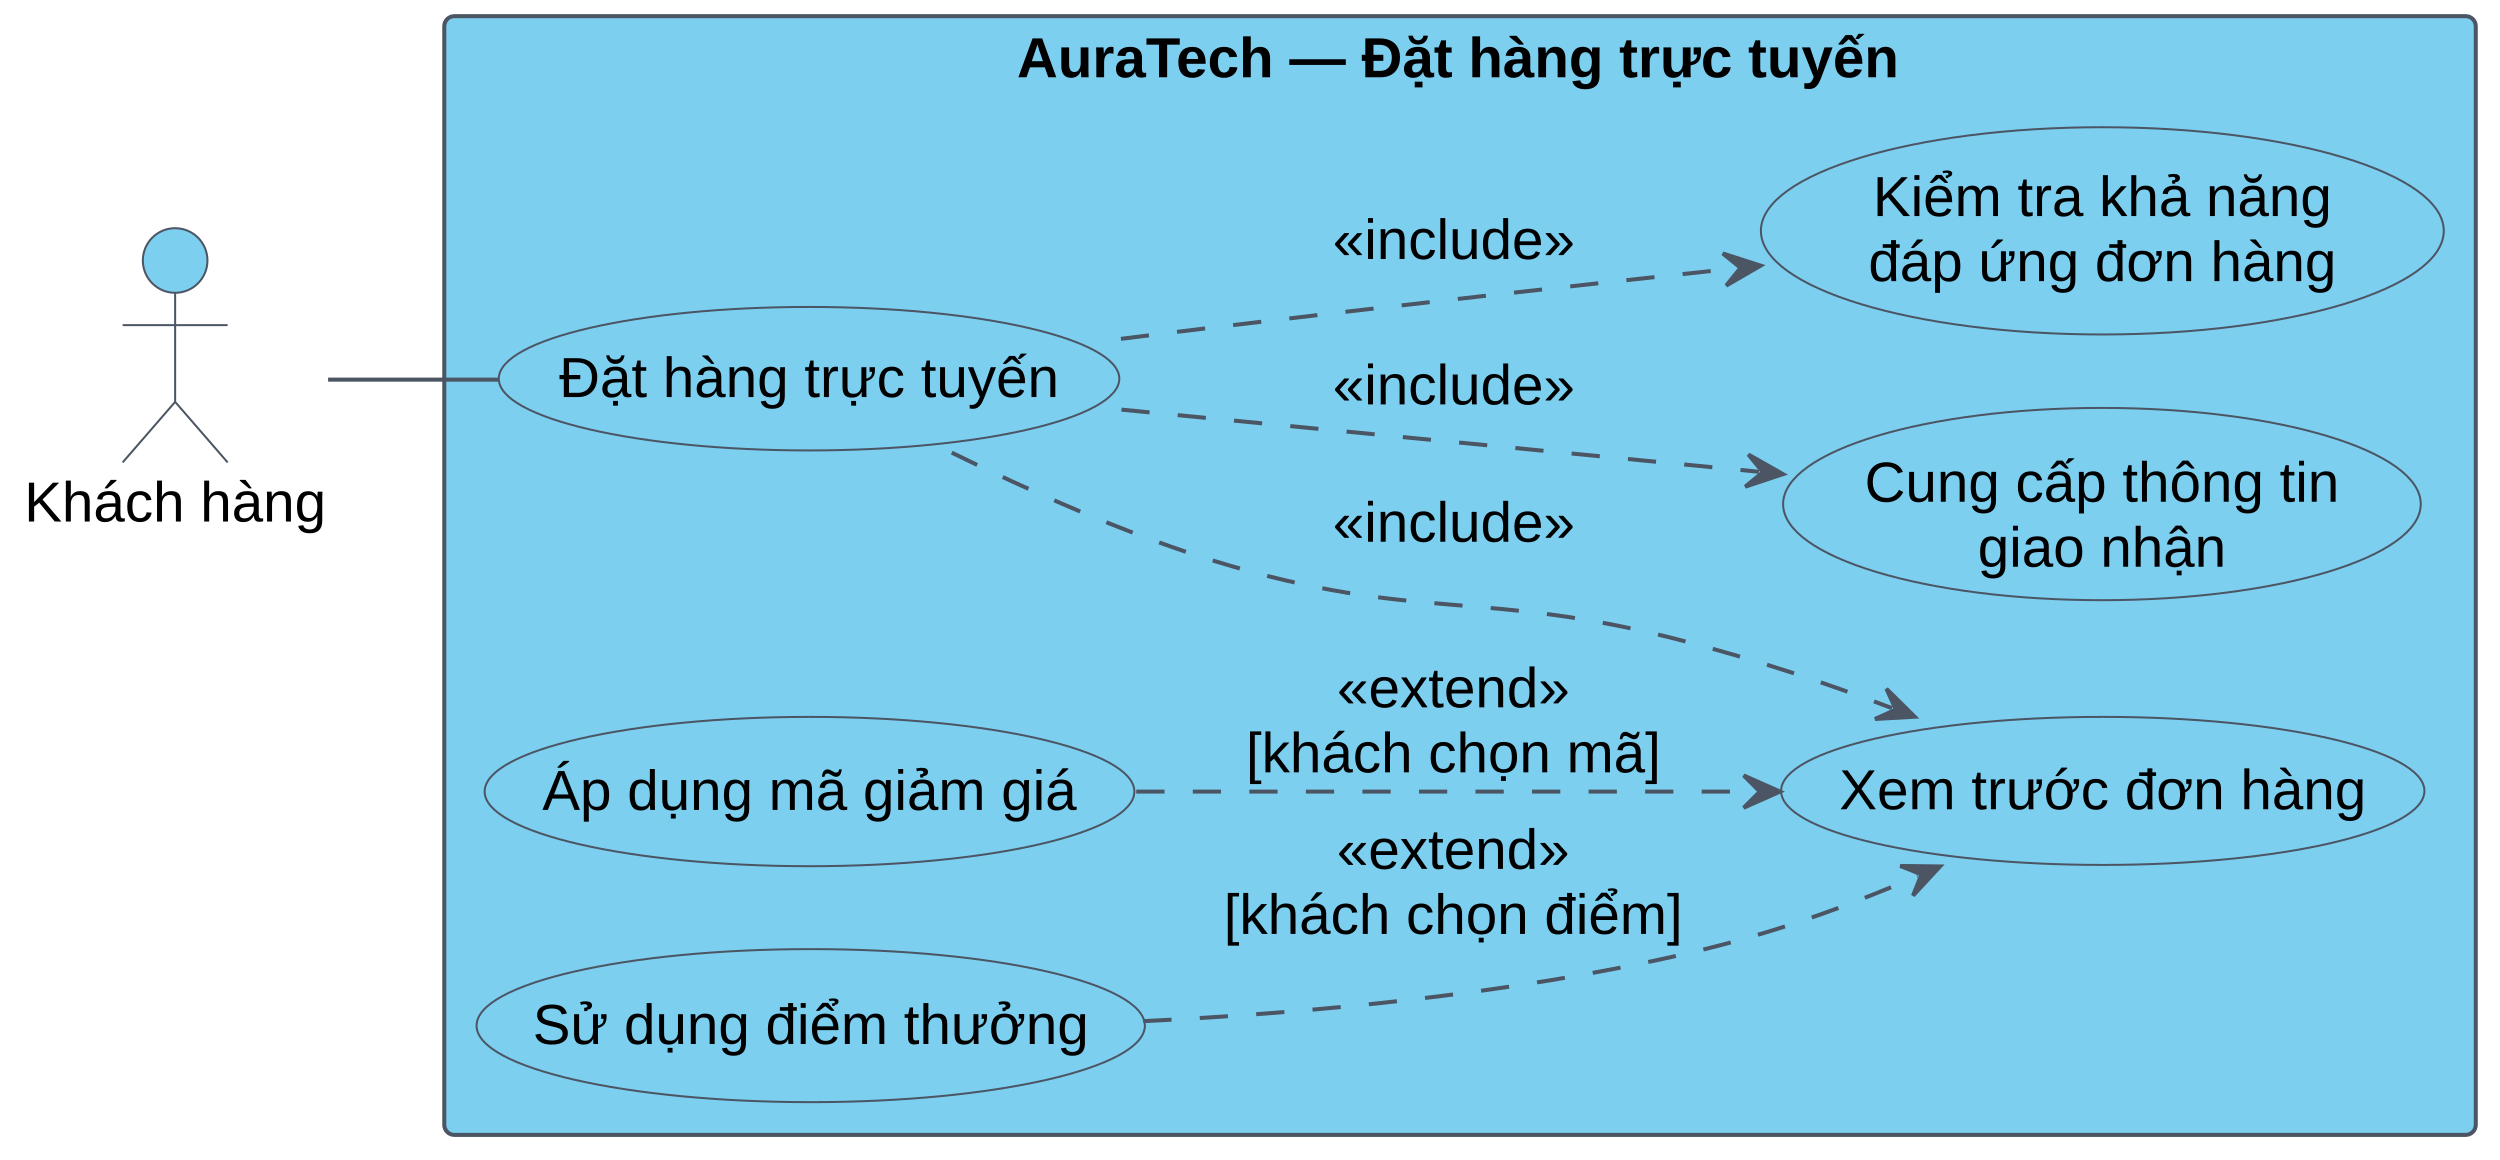
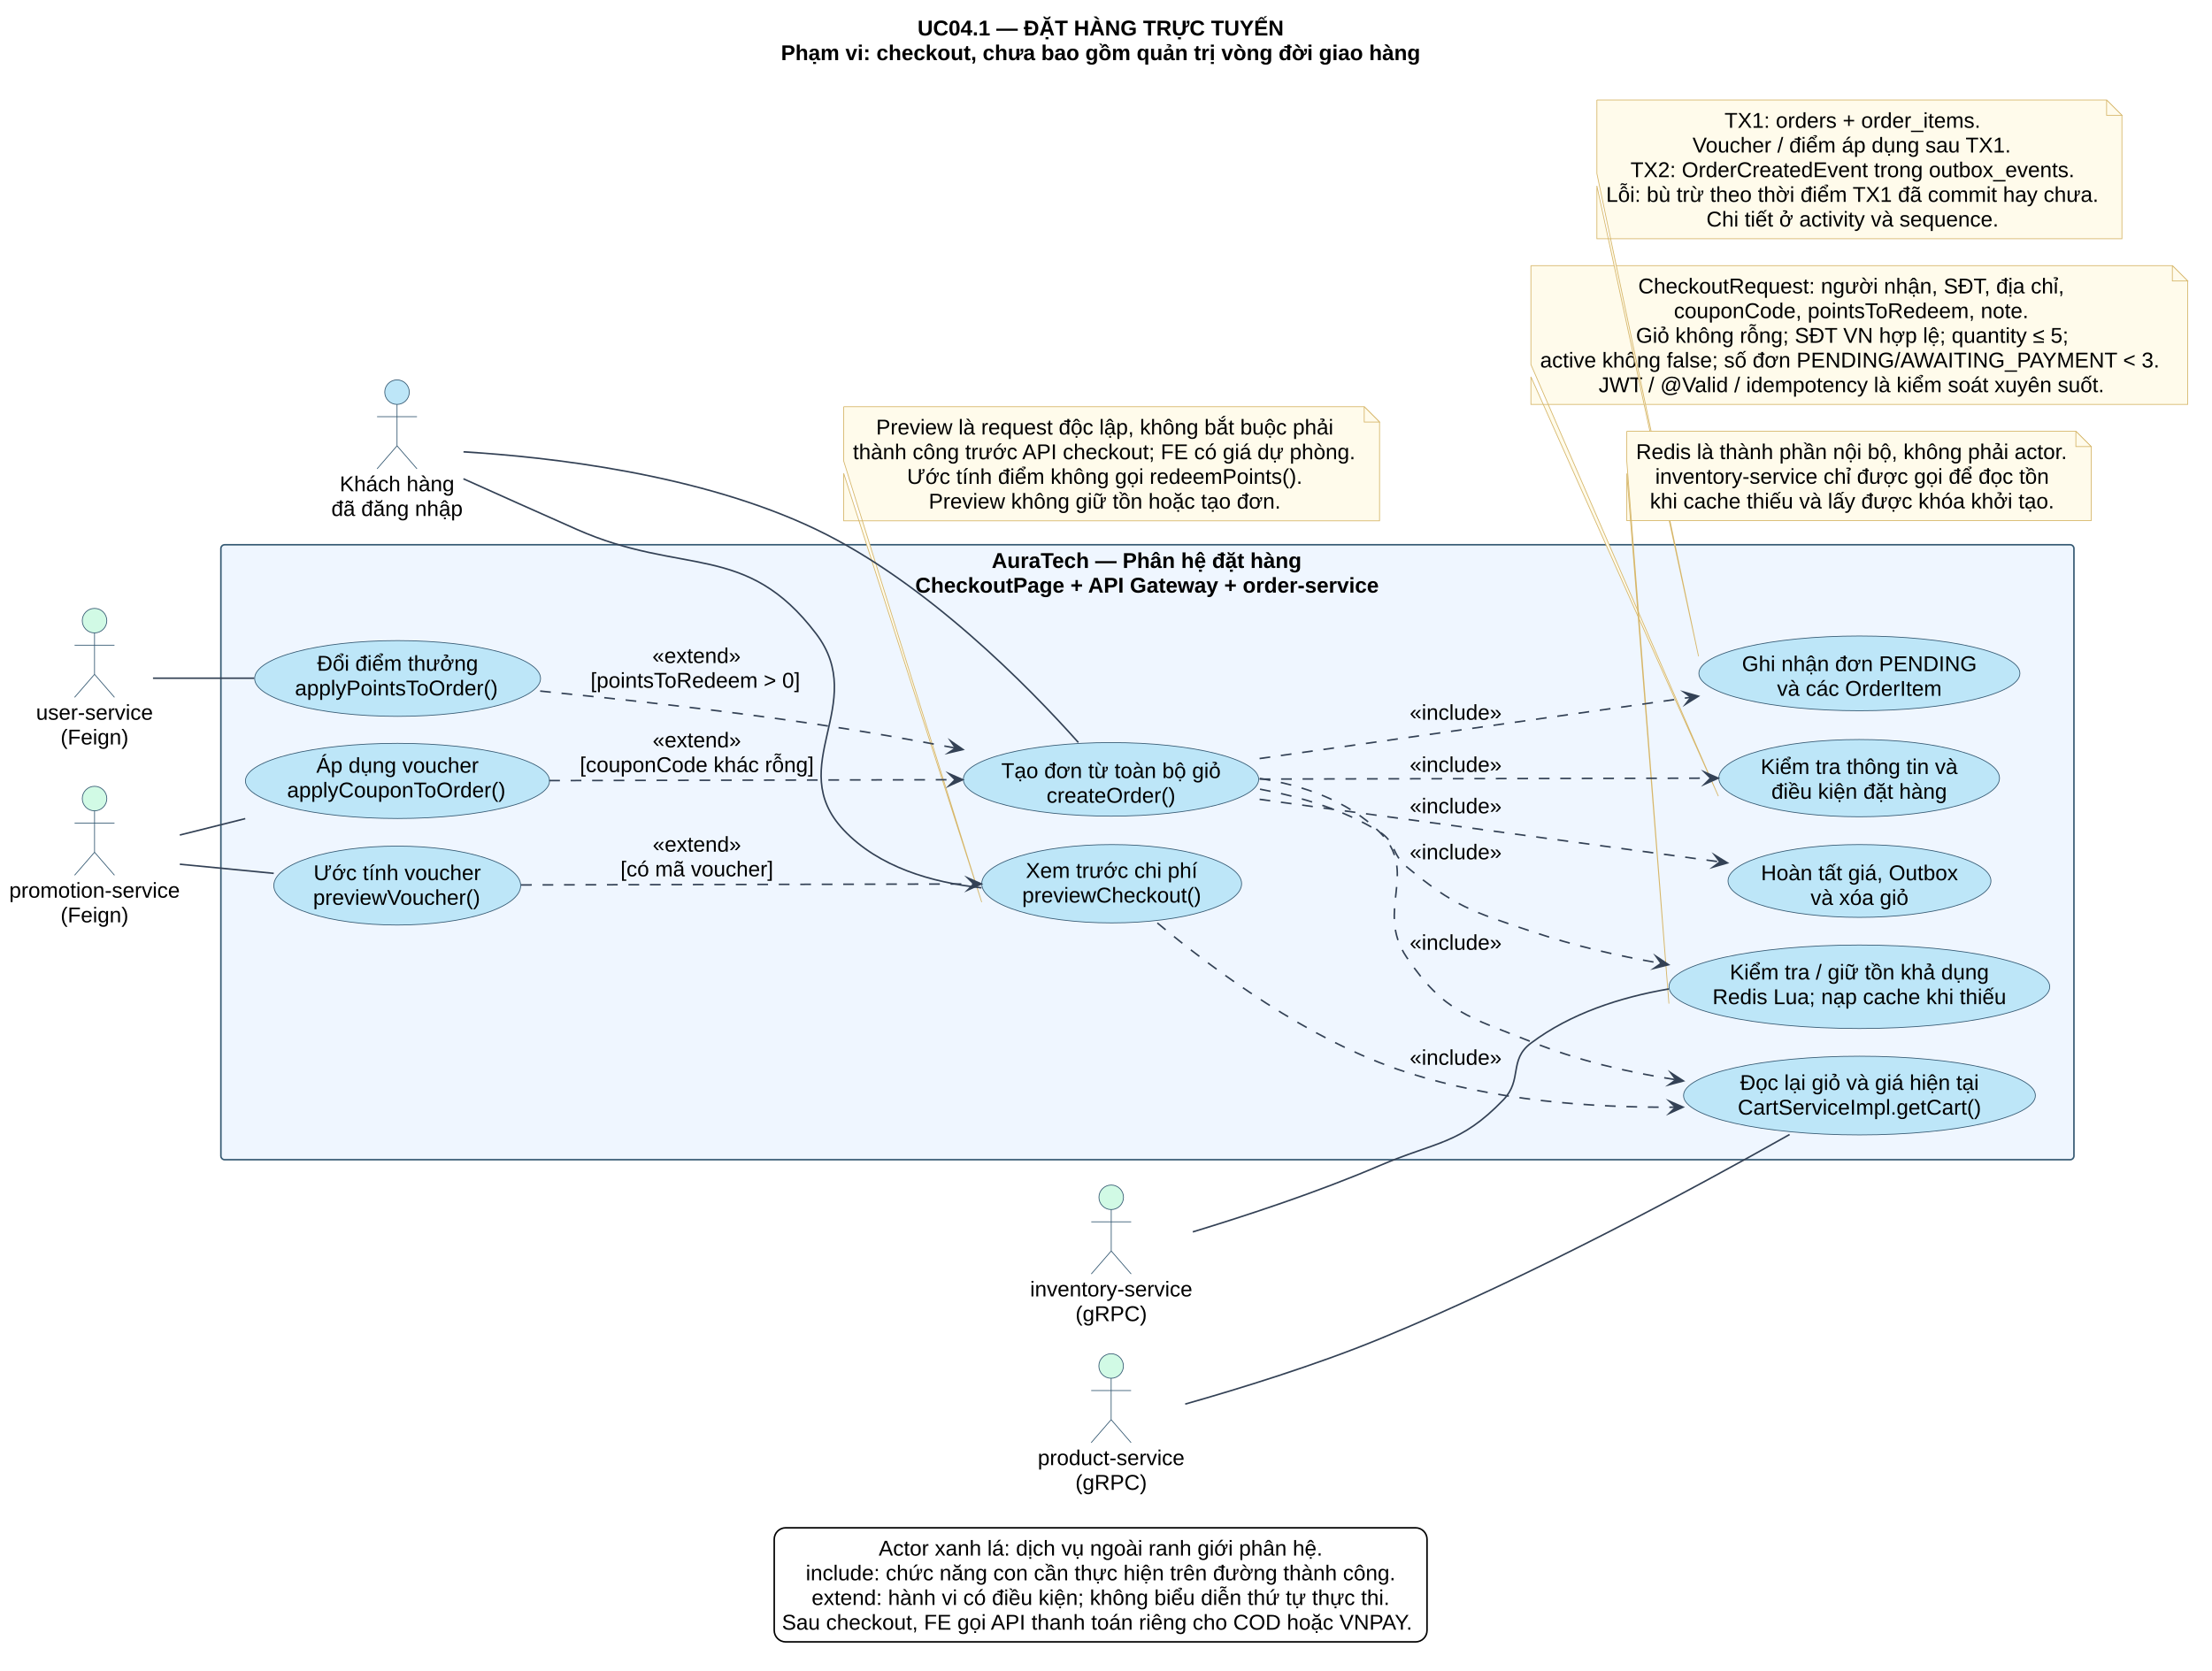
- <svg xmlns="http://www.w3.org/2000/svg" contentStyleType="text/css" data-diagram-type="DESCRIPTION" height="287px" preserveAspectRatio="none" style="width:619px;height:287px;background:#FFFFFF;" version="1.1" viewBox="0 0 619 287" width="619px" zoomAndPan="magnify">
+ <svg xmlns="http://www.w3.org/2000/svg" version="1.1" data-diagram-type="DESCRIPTION" style="width:1442px;height:1089px;background:#FFFFFF;" width="1442px" height="1089px" viewBox="0 0 1442 1089" zoomAndPan="magnify" preserveAspectRatio="none" contentStyleType="text/css">
  <defs />
-   <g>
-     <g class="cluster" data-entity="AuraTech . ..t h.ng tr.c tuy.n" data-source-line="19" data-uid="ent0003" id="cluster_AuraTech . ..t h.ng tr.c tuy.n">
-       <rect fill="#7DCFF0" height="277" rx="2.5" ry="2.5" style="stroke:#4B5563;stroke-width:1;" width="503" x="110" y="4" />
-       <text fill="#000000" font-family="Arial" font-size="14" font-weight="bold" lengthAdjust="spacing" textLength="219.393" x="251.804" y="19.132">AuraTech — Đặt hàng trực tuyến</text>
-     </g>
-     <g class="entity" data-entity="Customer" data-source-line="18" data-uid="ent0002" id="entity_Customer">
-       <ellipse cx="43.365" cy="64.5" fill="#7DCFF0" rx="8" ry="8" style="stroke:#4B5563;stroke-width:0.5;" />
-       <path d="M43.365,72.5 L43.365,99.5 M30.365,80.5 L56.365,80.5 M43.365,99.5 L30.365,114.5 M43.365,99.5 L56.365,114.5" fill="none" style="stroke:#4B5563;stroke-width:0.5;" />
-       <text fill="#000000" font-family="Arial" font-size="14" lengthAdjust="spacing" textLength="74.731" x="6" y="129.132">Khách hàng</text>
-     </g>
-     <g class="entity" data-entity="Order" data-source-line="20" data-uid="ent0004" id="entity_Order">
-       <ellipse cx="200.322" cy="93.764" fill="#7DCFF0" rx="76.822" ry="17.764" style="stroke:#4B5563;stroke-width:0.5;" />
-       <text fill="#000000" font-family="Arial" font-size="14" lengthAdjust="spacing" textLength="123.772" x="138.436" y="98.314">Đặt hàng trực tuyến</text>
-     </g>
-     <g class="entity" data-entity="Preview" data-source-line="21" data-uid="ent0005" id="entity_Preview">
-       <ellipse cx="520.646" cy="195.829" fill="#7DCFF0" rx="79.646" ry="18.329" style="stroke:#4B5563;stroke-width:0.5;" />
-       <text fill="#000000" font-family="Arial" font-size="14" lengthAdjust="spacing" textLength="130.457" x="455.417" y="200.378">Xem trước đơn hàng</text>
-     </g>
-     <g class="entity" data-entity="Shipping" data-source-line="22" data-uid="ent0006" id="entity_Shipping">
-       <ellipse cx="520.438" cy="124.803" fill="#7DCFF0" rx="78.939" ry="23.803" style="stroke:#4B5563;stroke-width:0.5;" />
-       <text fill="#000000" font-family="Arial" font-size="14" lengthAdjust="spacing" textLength="117.53" x="461.673" y="124.226">Cung cấp thông tin</text>
-       <text fill="#000000" font-family="Arial" font-size="14" lengthAdjust="spacing" textLength="61.503" x="489.687" y="140.324">giao nhận</text>
-     </g>
-     <g class="entity" data-entity="Availability" data-source-line="23" data-uid="ent0007" id="entity_Availability">
-       <ellipse cx="520.539" cy="57.158" fill="#7DCFF0" rx="84.539" ry="25.658" style="stroke:#4B5563;stroke-width:0.5;" />
-       <text fill="#000000" font-family="Arial" font-size="14" lengthAdjust="spacing" textLength="113.62" x="463.729" y="53.503">Kiểm tra khả năng</text>
-       <text fill="#000000" font-family="Arial" font-size="14" lengthAdjust="spacing" textLength="115.869" x="462.604" y="69.602">đáp ứng đơn hàng</text>
-     </g>
-     <g class="entity" data-entity="Voucher" data-source-line="24" data-uid="ent0008" id="entity_Voucher">
-       <ellipse cx="200.433" cy="195.987" fill="#7DCFF0" rx="80.433" ry="18.486" style="stroke:#4B5563;stroke-width:0.5;" />
-       <text fill="#000000" font-family="Arial" font-size="14" lengthAdjust="spacing" textLength="132.303" x="134.281" y="200.536">Áp dụng mã giảm giá</text>
-     </g>
-     <g class="entity" data-entity="Points" data-source-line="25" data-uid="ent0009" id="entity_Points">
-       <ellipse cx="200.737" cy="253.947" fill="#7DCFF0" rx="82.737" ry="18.947" style="stroke:#4B5563;stroke-width:0.5;" />
-       <text fill="#000000" font-family="Arial" font-size="14" lengthAdjust="spacing" textLength="137.669" x="131.902" y="258.497">Sử dụng điểm thưởng</text>
-     </g>
-     <g class="link" data-entity-1="Customer" data-entity-2="Order" data-uid="lnk10" id="link_Customer_Order">
-       <path d="M81.233,94 C93.945,94 108.703,94 123.394,94" fill="none" style="stroke:#4B5563;stroke-width:1;" />
-     </g>
-     <g class="link" data-entity-1="Order" data-entity-2="Preview" data-uid="lnk11" id="link_Order_Preview">
-       <polygon fill="#4B5563" points="474.079,177.459,467.074,170.537,469.402,175.693,464.247,178.021,474.079,177.459" style="stroke:#4B5563;stroke-width:1;" />
-       <path d="M235.651,112.067 C254.473,121.347 278.52,132.12 301,139 C351.444,154.44 367.011,145.467 418,159 C436.672,163.956 451.137,168.793 468.466,175.339" fill="none" style="stroke:#4B5563;stroke-width:1;stroke-dasharray:7,7;" />
-       <text fill="#000000" font-family="Arial" font-size="14" lengthAdjust="spacing" textLength="59.938" x="330" y="134.132">«include»</text>
-     </g>
-     <g class="link" data-entity-1="Order" data-entity-2="Shipping" data-uid="lnk12" id="link_Order_Shipping">
-       <polygon fill="#4B5563" points="441.466,117.393,432.897,112.539,436.49,116.908,432.12,120.501,441.466,117.393" style="stroke:#4B5563;stroke-width:1;" />
-       <path d="M277.669,101.425 C327.188,106.253 385.608,111.948 435.494,116.811" fill="none" style="stroke:#4B5563;stroke-width:1;stroke-dasharray:7,7;" />
-       <text fill="#000000" font-family="Arial" font-size="14" lengthAdjust="spacing" textLength="59.938" x="330" y="100.132">«include»</text>
-     </g>
-     <g class="link" data-entity-1="Order" data-entity-2="Availability" data-uid="lnk13" id="link_Order_Availability">
-       <polygon fill="#4B5563" points="435.93,65.773,426.554,62.758,430.959,66.308,427.409,70.712,435.93,65.773" style="stroke:#4B5563;stroke-width:1;" />
-       <path d="M277.535,83.903 C285.456,82.9 293.389,81.915 301,81 C345.52,75.647 389.237,70.793 429.964,66.414" fill="none" style="stroke:#4B5563;stroke-width:1;stroke-dasharray:7,7;" />
-       <text fill="#000000" font-family="Arial" font-size="14" lengthAdjust="spacing" textLength="59.938" x="330" y="64.132">«include»</text>
-     </g>
-     <g class="link" data-entity-1="Voucher" data-entity-2="Preview" data-uid="lnk14" id="link_Voucher_Preview">
-       <polygon fill="#4B5563" points="440.735,196,431.735,192,435.735,196,431.735,200,440.735,196" style="stroke:#4B5563;stroke-width:1;" />
-       <path d="M281.334,196 C330.089,196 386.176,196 434.735,196" fill="none" style="stroke:#4B5563;stroke-width:1;stroke-dasharray:7,7;" />
-       <text fill="#000000" font-family="Arial" font-size="14" lengthAdjust="spacing" textLength="57.606" x="331.059" y="175.132">«extend»</text>
-       <text fill="#000000" font-family="Arial" font-size="14" lengthAdjust="spacing" textLength="102.724" x="308.5" y="191.231">[khách chọn mã]</text>
-     </g>
-     <g class="link" data-entity-1="Points" data-entity-2="Preview" data-uid="lnk15" id="link_Points_Preview">
-       <polygon fill="#4B5563" points="480.35,214.533,470.502,214.409,475.755,216.506,473.658,221.76,480.35,214.533" style="stroke:#4B5563;stroke-width:1;" />
-       <path d="M283.08,252.838 C324.017,250.841 374.107,246.239 418,236 C439.212,231.052 456.336,224.845 474.837,216.9" fill="none" style="stroke:#4B5563;stroke-width:1;stroke-dasharray:7,7;" />
-       <text fill="#000000" font-family="Arial" font-size="14" lengthAdjust="spacing" textLength="57.606" x="331.007" y="215.132">«extend»</text>
-       <text fill="#000000" font-family="Arial" font-size="14" lengthAdjust="spacing" textLength="113.62" x="303" y="231.231">[khách chọn điểm]</text>
+   <g font-family="sans-serif" lengthAdjust="spacing">
+     <g class="title" data-source-line="29">
+       <text x="598.127" y="23.132" fill="#000" font-size="14" textLength="238.745" font-weight="700" font-family="Arial">UC04.1 — ĐẶT HÀNG TRỰC TUYẾN</text>
+       <text x="509.1" y="39.23" fill="#000" font-size="14" textLength="416.801" font-weight="700" font-family="Arial">Phạm vi: checkout, chưa bao gồm quản trị vòng đời giao hàng</text>
+     </g>
+     <g class="cluster" data-qualified-name="AuraTech . Ph.n h. ..t h.ng.nCheckoutPage . API Gateway . order-service" id="ent0006" data-source-line="35">
+       <rect x="144" y="355.197" width="1208" height="401" fill="#EFF6FF" style="stroke:#365A73;stroke-width:1;" rx="2.5" ry="2.5" />
+       <text x="646.486" y="370.329" fill="#000" font-size="14" textLength="203.027" font-weight="700" font-family="Arial">AuraTech — Phân hệ đặt hàng</text>
+       <text x="596.656" y="386.428" fill="#000" font-size="14" textLength="302.688" font-weight="700" font-family="Arial">CheckoutPage + API Gateway + order-service</text>
+     </g>
+     <g class="entity" data-qualified-name="Customer" id="ent0001" data-source-line="30">
+       <ellipse cx="258.82" cy="255.697" rx="8" ry="8" fill="#BDE6F8" style="stroke:#365A73;stroke-width:0.5;" />
+       <path d="M258.82,263.697 L258.82,290.697 M245.82,271.697 L271.82,271.697 M258.82,290.697 L245.82,305.697 M258.82,290.697 L271.82,305.697" style="stroke:#365A73;stroke-width:0.5;" fill="none" />
+       <text x="221.455" y="320.329" fill="#000" font-size="14" textLength="74.73" font-family="Arial">Khách hàng</text>
+       <text x="216" y="336.428" fill="#000" font-size="14" textLength="85.641" font-family="Arial">đã đăng nhập</text>
+     </g>
+     <g class="entity" data-qualified-name="Product" id="ent0002" data-source-line="31">
+       <ellipse cx="724.352" cy="890.697" rx="8" ry="8" fill="#D1FAE5" style="stroke:#365A73;stroke-width:0.5;" />
+       <path d="M724.352,898.697 L724.352,925.697 M711.352,906.697 L737.352,906.697 M724.352,925.697 L711.352,940.697 M724.352,925.697 L737.352,940.697" style="stroke:#365A73;stroke-width:0.5;" fill="none" />
+       <text x="676.5" y="955.329" fill="#000" font-size="14" textLength="95.703" font-family="Arial">product-service</text>
+       <text x="701.017" y="971.428" fill="#000" font-size="14" textLength="46.669" font-family="Arial">(gRPC)</text>
+     </g>
+     <g class="entity" data-qualified-name="Inventory" id="ent0003" data-source-line="32">
+       <ellipse cx="724.407" cy="780.697" rx="8" ry="8" fill="#D1FAE5" style="stroke:#365A73;stroke-width:0.5;" />
+       <path d="M724.407,788.697 L724.407,815.697 M711.407,796.697 L737.407,796.697 M724.407,815.697 L711.407,830.697 M724.407,815.697 L737.407,830.697" style="stroke:#365A73;stroke-width:0.5;" fill="none" />
+       <text x="671.5" y="845.329" fill="#000" font-size="14" textLength="105.813" font-family="Arial">inventory-service</text>
+       <text x="701.072" y="861.428" fill="#000" font-size="14" textLength="46.669" font-family="Arial">(gRPC)</text>
+     </g>
+     <g class="entity" data-qualified-name="Promotion" id="ent0004" data-source-line="33">
+       <ellipse cx="61.631" cy="520.697" rx="8" ry="8" fill="#D1FAE5" style="stroke:#365A73;stroke-width:0.5;" />
+       <path d="M61.631,528.697 L61.631,555.697 M48.631,536.697 L74.631,536.697 M61.631,555.697 L48.631,570.697 M61.631,555.697 L74.631,570.697" style="stroke:#365A73;stroke-width:0.5;" fill="none" />
+       <text x="6" y="585.329" fill="#000" font-size="14" textLength="111.262" font-family="Arial">promotion-service</text>
+       <text x="39.458" y="601.428" fill="#000" font-size="14" textLength="44.345" font-family="Arial">(Feign)</text>
+     </g>
+     <g class="entity" data-qualified-name="User" id="ent0005" data-source-line="34">
+       <ellipse cx="61.621" cy="404.697" rx="8" ry="8" fill="#D1FAE5" style="stroke:#365A73;stroke-width:0.5;" />
+       <path d="M61.621,412.697 L61.621,439.697 M48.621,420.697 L74.621,420.697 M61.621,439.697 L48.621,454.697 M61.621,439.697 L74.621,454.697" style="stroke:#365A73;stroke-width:0.5;" fill="none" />
+       <text x="23.5" y="469.329" fill="#000" font-size="14" textLength="76.241" font-family="Arial">user-service</text>
+       <text x="39.448" y="485.428" fill="#000" font-size="14" textLength="44.345" font-family="Arial">(Feign)</text>
+     </g>
+     <g class="entity" data-qualified-name="GMN33" id="ent0034" data-source-line="64">
+       <path d="M998,173.197 L998,237.697 L1120.193,519.148 L998,245.697 L998,263.69 A0,0 0 0 0 998,263.69 L1426.155,263.69 A0,0 0 0 0 1426.155,263.69 L1426.155,183.197 L1416.155,173.197 L998,173.197 A0,0 0 0 0 998,173.197" style="stroke:#D6B669;stroke-width:0.5;" fill="#FFFBEB" />
+       <path d="M1416.155,173.197 L1416.155,183.197 L1426.155,183.197 L1416.155,173.197" style="stroke:#D6B669;stroke-width:0.5;" fill="#FFFBEB" />
+       <text x="1067.95" y="191.329" fill="#000" font-size="14" textLength="279.255" font-family="Arial">CheckoutRequest: người nhận, SĐT, địa chỉ,</text>
+       <text x="1091.223" y="207.428" fill="#000" font-size="14" textLength="232.709" font-family="Arial">couponCode, pointsToRedeem, note.</text>
+       <text x="1066.463" y="223.526" fill="#000" font-size="14" textLength="282.229" font-family="Arial">Giỏ không rỗng; SĐT VN hợp lệ; quantity ≤ 5;</text>
+       <text x="1004" y="239.625" fill="#000" font-size="14" textLength="407.155" font-family="Arial">active không false; số đơn PENDING/AWAITING_PAYMENT &lt; 3.</text>
+       <text x="1042.127" y="255.724" fill="#000" font-size="14" textLength="330.9" font-family="Arial">JWT / @Valid / idempotency là kiểm soát xuyên suốt.</text>
+     </g>
+     <g class="entity" data-qualified-name="GMN36" id="ent0037" data-source-line="71">
+       <path d="M1041,65.197 L1041,113.161 L1107.263,427.929 L1041,121.161 L1041,155.69 A0,0 0 0 0 1041,155.69 L1383.289,155.69 A0,0 0 0 0 1383.289,155.69 L1383.289,75.197 L1373.289,65.197 L1041,65.197 A0,0 0 0 0 1041,65.197" style="stroke:#D6B669;stroke-width:0.5;" fill="#FFFBEB" />
+       <path d="M1373.289,65.197 L1373.289,75.197 L1383.289,75.197 L1373.289,65.197" style="stroke:#D6B669;stroke-width:0.5;" fill="#FFFBEB" />
+       <text x="1124.195" y="83.329" fill="#000" font-size="14" textLength="166.899" font-family="Arial">TX1: orders + order_items.</text>
+       <text x="1103.359" y="99.428" fill="#000" font-size="14" textLength="208.571" font-family="Arial">Voucher / điểm áp dụng sau TX1.</text>
+       <text x="1062.897" y="115.526" fill="#000" font-size="14" textLength="289.495" font-family="Arial">TX2: OrderCreatedEvent trong outbox_events.</text>
+       <text x="1047" y="131.625" fill="#000" font-size="14" textLength="321.289" font-family="Arial">Lỗi: bù trừ theo thời điểm TX1 đã commit hay chưa.</text>
+       <text x="1112.399" y="147.724" fill="#000" font-size="14" textLength="190.49" font-family="Arial">Chi tiết ở activity và sequence.</text>
+     </g>
+     <g class="entity" data-qualified-name="GMN39" id="ent0040" data-source-line="78">
+       <path d="M550,265.197 L550,300.63 L639.965,588.27 L550,308.63 L550,339.592 A0,0 0 0 0 550,339.592 L899.33,339.592 A0,0 0 0 0 899.33,339.592 L899.33,275.197 L889.33,265.197 L550,265.197 A0,0 0 0 0 550,265.197" style="stroke:#D6B669;stroke-width:0.5;" fill="#FFFBEB" />
+       <path d="M889.33,265.197 L889.33,275.197 L899.33,275.197 L889.33,265.197" style="stroke:#D6B669;stroke-width:0.5;" fill="#FFFBEB" />
+       <text x="571.125" y="283.329" fill="#000" font-size="14" textLength="298.081" font-family="Arial">Preview là request độc lập, không bắt buộc phải</text>
+       <text x="556" y="299.428" fill="#000" font-size="14" textLength="328.33" font-family="Arial">thành công trước API checkout; FE có giá dự phòng.</text>
+       <text x="591.314" y="315.526" fill="#000" font-size="14" textLength="257.701" font-family="Arial">Ước tính điểm không gọi redeemPoints().</text>
+       <text x="605.431" y="331.625" fill="#000" font-size="14" textLength="229.469" font-family="Arial">Preview không giữ tồn hoặc tạo đơn.</text>
+     </g>
+     <g class="entity" data-qualified-name="GMN42" id="ent0043" data-source-line="84">
+       <path d="M1060.5,281.197 L1060.5,300.737 L1087.97,654.415 L1060.5,308.737 L1060.5,339.493 A0,0 0 0 0 1060.5,339.493 L1363.257,339.493 A0,0 0 0 0 1363.257,339.493 L1363.257,291.197 L1353.257,281.197 L1060.5,281.197 A0,0 0 0 0 1060.5,281.197" style="stroke:#D6B669;stroke-width:0.5;" fill="#FFFBEB" />
+       <path d="M1353.257,281.197 L1353.257,291.197 L1363.257,291.197 L1353.257,281.197" style="stroke:#D6B669;stroke-width:0.5;" fill="#FFFBEB" />
+       <text x="1066.5" y="299.329" fill="#000" font-size="14" textLength="281.757" font-family="Arial">Redis là thành phần nội bộ, không phải actor.</text>
+       <text x="1079.041" y="315.428" fill="#000" font-size="14" textLength="256.676" font-family="Arial">inventory-service chỉ được gọi để đọc tồn</text>
+       <text x="1075.609" y="331.526" fill="#000" font-size="14" textLength="263.539" font-family="Arial">khi cache thiếu và lấy được khóa khởi tạo.</text>
+     </g>
+     <g class="entity" data-qualified-name="AuraTech . Ph.n h. ..t h.ng.nCheckoutPage . API Gateway . order-service.Preview" id="ent0007" data-source-line="36">
+       <ellipse cx="724.701" cy="576.236" rx="84.701" ry="25.539" fill="#BDE6F8" style="stroke:#365A73;stroke-width:0.5;" />
+       <text x="668.742" y="572.413" fill="#000" font-size="14" textLength="111.918" font-family="Arial">Xem trước chi phí</text>
+       <text x="666.346" y="588.511" fill="#000" font-size="14" textLength="116.71" font-family="Arial">previewCheckout()</text>
+     </g>
+     <g class="entity" data-qualified-name="AuraTech . Ph.n h. ..t h.ng.nCheckoutPage . API Gateway . order-service.Checkout" id="ent0008" data-source-line="37">
+       <ellipse cx="724.262" cy="508.183" rx="96.262" ry="23.985" fill="#BDE6F8" style="stroke:#365A73;stroke-width:0.5;" />
+       <text x="652.717" y="507.32" fill="#000" font-size="14" textLength="143.09" font-family="Arial">Tạo đơn từ toàn bộ giỏ</text>
+       <text x="682.252" y="523.418" fill="#000" font-size="14" textLength="84.021" font-family="Arial">createOrder()</text>
+     </g>
+     <g class="entity" data-qualified-name="AuraTech . Ph.n h. ..t h.ng.nCheckoutPage . API Gateway . order-service.Reprice" id="ent0009" data-source-line="38">
+       <ellipse cx="1212.186" cy="714.356" rx="114.686" ry="25.659" fill="#BDE6F8" style="stroke:#365A73;stroke-width:0.5;" />
+       <text x="1134.363" y="710.702" fill="#000" font-size="14" textLength="155.647" font-family="Arial">Đọc lại giỏ và giá hiện tại</text>
+       <text x="1132.835" y="726.801" fill="#000" font-size="14" textLength="158.703" font-family="Arial">CartServiceImpl.getCart()</text>
+     </g>
+     <g class="entity" data-qualified-name="AuraTech . Ph.n h. ..t h.ng.nCheckoutPage . API Gateway . order-service.Validate" id="ent0010" data-source-line="39">
+       <ellipse cx="1211.987" cy="507.386" rx="91.487" ry="25.189" fill="#BDE6F8" style="stroke:#365A73;stroke-width:0.5;" />
+       <text x="1147.788" y="504.714" fill="#000" font-size="14" textLength="128.399" font-family="Arial">Kiểm tra thông tin và</text>
+       <text x="1154.774" y="520.813" fill="#000" font-size="14" textLength="114.427" font-family="Arial">điều kiện đặt hàng</text>
+     </g>
+     <g class="entity" data-qualified-name="AuraTech . Ph.n h. ..t h.ng.nCheckoutPage . API Gateway . order-service.Stock" id="ent0011" data-source-line="40">
+       <ellipse cx="1212.109" cy="643.419" rx="124.109" ry="27.222" fill="#BDE6F8" style="stroke:#365A73;stroke-width:0.5;" />
+       <text x="1127.655" y="638.657" fill="#000" font-size="14" textLength="168.909" font-family="Arial">Kiểm tra / giữ tồn khả dụng</text>
+       <text x="1116.379" y="654.756" fill="#000" font-size="14" textLength="191.461" font-family="Arial">Redis Lua; nạp cache khi thiếu</text>
+     </g>
+     <g class="entity" data-qualified-name="AuraTech . Ph.n h. ..t h.ng.nCheckoutPage . API Gateway . order-service.Persist" id="ent0012" data-source-line="41">
+       <ellipse cx="1212.136" cy="439.066" rx="104.636" ry="24.369" fill="#BDE6F8" style="stroke:#365A73;stroke-width:0.5;" />
+       <text x="1135.567" y="437.613" fill="#000" font-size="14" textLength="153.139" font-family="Arial">Ghi nhận đơn PENDING</text>
+       <text x="1158.454" y="453.711" fill="#000" font-size="14" textLength="107.365" font-family="Arial">và các OrderItem</text>
+     </g>
+     <g class="entity" data-qualified-name="AuraTech . Ph.n h. ..t h.ng.nCheckoutPage . API Gateway . order-service.Complete" id="ent0013" data-source-line="42">
+       <ellipse cx="1212.198" cy="574.432" rx="85.698" ry="23.735" fill="#BDE6F8" style="stroke:#365A73;stroke-width:0.5;" />
+       <text x="1147.991" y="573.963" fill="#000" font-size="14" textLength="128.413" font-family="Arial">Hoàn tất giá, Outbox</text>
+       <text x="1180.288" y="590.061" fill="#000" font-size="14" textLength="63.82" font-family="Arial">và xóa giỏ</text>
+     </g>
+     <g class="entity" data-qualified-name="AuraTech . Ph.n h. ..t h.ng.nCheckoutPage . API Gateway . order-service.Voucher" id="ent0014" data-source-line="43">
+       <ellipse cx="259.127" cy="509.197" rx="99.127" ry="24.5" fill="#BDE6F8" style="stroke:#365A73;stroke-width:0.5;" />
+       <text x="206.2" y="503.848" fill="#000" font-size="14" textLength="105.854" font-family="Arial">Áp dụng voucher</text>
+       <text x="187.148" y="519.947" fill="#000" font-size="14" textLength="143.958" font-family="Arial">applyCouponToOrder()</text>
+     </g>
+     <g class="entity" data-qualified-name="AuraTech . Ph.n h. ..t h.ng.nCheckoutPage . API Gateway . order-service.Points" id="ent0015" data-source-line="44">
+       <ellipse cx="259.189" cy="442.396" rx="93.189" ry="24.698" fill="#BDE6F8" style="stroke:#365A73;stroke-width:0.5;" />
+       <text x="206.723" y="437.345" fill="#000" font-size="14" textLength="104.932" font-family="Arial">Đổi điểm thưởng</text>
+       <text x="192.275" y="453.444" fill="#000" font-size="14" textLength="133.827" font-family="Arial">applyPointsToOrder()</text>
+     </g>
+     <g class="entity" data-qualified-name="AuraTech . Ph.n h. ..t h.ng.nCheckoutPage . API Gateway . order-service.PreviewVoucher" id="ent0016" data-source-line="45">
+       <ellipse cx="258.965" cy="577.431" rx="80.465" ry="25.734" fill="#BDE6F8" style="stroke:#365A73;stroke-width:0.5;" />
+       <text x="204.428" y="573.885" fill="#000" font-size="14" textLength="109.074" font-family="Arial">Ước tính voucher</text>
+       <text x="204.11" y="589.983" fill="#000" font-size="14" textLength="109.71" font-family="Arial">previewVoucher()</text>
+     </g>
+     <g class="link" data-entity-1="ent0001" data-entity-2="ent0007" id="lnk17" data-link-type="association">
+       <path d="M302.105,312.198 C324.1,322.092 351.475,334.355 376,345.197 C445.176,375.778 486.244,352.974 532,413.197 C566.754,458.941 510.601,499.388 550,541.197 C572.865,565.461 607.514,575.445 639.852,578.894" style="stroke:#334155;stroke-width:1;" fill="none" />
+     </g>
+     <g class="link" data-entity-1="ent0001" data-entity-2="ent0008" id="lnk18" data-link-type="association">
+       <path d="M302.149,294.625 C357.451,297.944 456.349,308.93 532,345.197 C603.849,379.642 670.58,447.815 702.975,484.122" style="stroke:#334155;stroke-width:1;" fill="none" />
+     </g>
+     <g class="link" data-entity-1="ent0007" data-entity-2="ent0009" id="lnk19" data-link-type="dependency">
+       <polygon points="1097.214,721.904,1088.185,717.968,1092.214,721.939,1088.242,725.968,1097.214,721.904" fill="#334155" style="stroke:#334155;stroke-width:1;stroke-linejoin:miter;stroke-miterlimit:10;" />
+       <path d="M754.476,601.817 C789.958,631.427 853.236,678.705 917,699.197 C974.537,717.689 1036.649,722.333 1092.214,721.939" style="stroke:#334155;stroke-width:1;stroke-dasharray:7,7;" fill="none" />
+       <text x="919" y="694.329" fill="#000" font-size="14" textLength="59.938" font-family="Arial">«include»</text>
+     </g>
+     <g class="link" data-entity-1="ent0008" data-entity-2="ent0009" id="lnk20" data-link-type="dependency">
+       <polygon points="1097.431,704.815,1089.162,699.465,1092.492,704.038,1087.919,707.368,1097.431,704.815" fill="#334155" style="stroke:#334155;stroke-width:1;stroke-linejoin:miter;stroke-miterlimit:10;" />
+       <path d="M821.216,507.58 C849.497,512.085 878.369,522.027 899,542.197 C925.68,568.282 896.08,593.301 917,624.197 C941.397,660.229 957.584,663.07 998,679.197 C1029.152,691.628 1059.616,698.868 1092.492,704.038" style="stroke:#334155;stroke-width:1;stroke-dasharray:7,7;" fill="none" />
+       <text x="919" y="619.329" fill="#000" font-size="14" textLength="59.938" font-family="Arial">«include»</text>
+     </g>
+     <g class="link" data-entity-1="ent0008" data-entity-2="ent0010" id="lnk21" data-link-type="dependency">
+       <polygon points="1120.096,507.385,1111.088,503.403,1115.096,507.395,1111.104,511.403,1120.096,507.385" fill="#334155" style="stroke:#334155;stroke-width:1;stroke-linejoin:miter;stroke-miterlimit:10;" />
+       <path d="M821.129,508 C907.872,507.822 1029.855,507.57 1115.096,507.395" style="stroke:#334155;stroke-width:1;stroke-dasharray:7,7;" fill="none" />
+       <text x="919" y="503.329" fill="#000" font-size="14" textLength="59.938" font-family="Arial">«include»</text>
+     </g>
+     <g class="link" data-entity-1="ent0008" data-entity-2="ent0011" id="lnk22" data-link-type="dependency">
+       <polygon points="1087.746,629.046,1079.575,623.548,1082.822,628.181,1078.19,631.428,1087.746,629.046" fill="#334155" style="stroke:#334155;stroke-width:1;stroke-linejoin:miter;stroke-miterlimit:10;" />
+       <path d="M821.391,514.577 C847.962,519.55 875.843,527.996 899,542.197 C910.065,548.983 907.01,556.909 917,565.197 C948.209,591.09 959.544,594.33 998,607.197 C1026.452,616.717 1052.998,622.937 1082.822,628.181" style="stroke:#334155;stroke-width:1;stroke-dasharray:7,7;" fill="none" />
+       <text x="919" y="560.329" fill="#000" font-size="14" textLength="59.938" font-family="Arial">«include»</text>
+     </g>
+     <g class="link" data-entity-1="ent0008" data-entity-2="ent0012" id="lnk23" data-link-type="dependency">
+       <polygon points="1107.178,453.953,1097.704,451.259,1102.227,454.656,1098.83,459.179,1107.178,453.953" fill="#334155" style="stroke:#334155;stroke-width:1;stroke-linejoin:miter;stroke-miterlimit:10;" />
+       <path d="M821.129,494.606 C903.59,482.887 1017.466,466.703 1102.227,454.656" style="stroke:#334155;stroke-width:1;stroke-dasharray:7,7;" fill="none" />
+       <text x="919" y="469.329" fill="#000" font-size="14" textLength="59.938" font-family="Arial">«include»</text>
+     </g>
+     <g class="link" data-entity-1="ent0008" data-entity-2="ent0013" id="lnk24" data-link-type="dependency">
+       <polygon points="1126.132,562.66,1117.753,557.484,1121.177,561.987,1116.675,565.411,1126.132,562.66" fill="#334155" style="stroke:#334155;stroke-width:1;stroke-linejoin:miter;stroke-miterlimit:10;" />
+       <path d="M821.129,521.197 C909.944,533.271 1035.99,550.406 1121.177,561.987" style="stroke:#334155;stroke-width:1;stroke-dasharray:7,7;" fill="none" />
+       <text x="919" y="530.329" fill="#000" font-size="14" textLength="59.938" font-family="Arial">«include»</text>
+     </g>
+     <g class="link" data-entity-1="ent0014" data-entity-2="ent0008" id="lnk25" data-link-type="dependency">
+       <polygon points="627.609,508.404,618.601,504.424,622.609,508.415,618.618,512.424,627.609,508.404" fill="#334155" style="stroke:#334155;stroke-width:1;stroke-linejoin:miter;stroke-miterlimit:10;" />
+       <path d="M358.013,508.986 C437.447,508.814 543.75,508.585 622.609,508.415" style="stroke:#334155;stroke-width:1;stroke-dasharray:7,7;" fill="none" />
+       <text x="425.472" y="487.329" fill="#000" font-size="14" textLength="57.606" font-family="Arial">«extend»</text>
+       <text x="378" y="503.428" fill="#000" font-size="14" textLength="152.551" font-family="Arial">[couponCode khác rỗng]</text>
+     </g>
+     <g class="link" data-entity-1="ent0015" data-entity-2="ent0008" id="lnk26" data-link-type="dependency">
+       <polygon points="627.793,488.728,619.7,483.115,622.881,487.793,618.203,490.974,627.793,488.728" fill="#334155" style="stroke:#334155;stroke-width:1;stroke-linejoin:miter;stroke-miterlimit:10;" />
+       <path d="M352.133,450.603 C404.914,455.857 472.322,463.31 532,472.197 C563.285,476.856 592.351,481.979 622.881,487.793" style="stroke:#334155;stroke-width:1;stroke-dasharray:7,7;" fill="none" />
+       <text x="425.264" y="432.329" fill="#000" font-size="14" textLength="57.606" font-family="Arial">«extend»</text>
+       <text x="385" y="448.428" fill="#000" font-size="14" textLength="138.134" font-family="Arial">[pointsToRedeem &gt; 0]</text>
+     </g>
+     <g class="link" data-entity-1="ent0016" data-entity-2="ent0007" id="lnk27" data-link-type="dependency">
+       <polygon points="639.781,576.378,630.772,572.397,634.781,576.389,630.789,580.397,639.781,576.378" fill="#334155" style="stroke:#334155;stroke-width:1;stroke-linejoin:miter;stroke-miterlimit:10;" />
+       <path d="M339.678,577.025 C423.41,576.845 549.561,576.573 634.781,576.389" style="stroke:#334155;stroke-width:1;stroke-dasharray:7,7;" fill="none" />
+       <text x="425.497" y="555.329" fill="#000" font-size="14" textLength="57.606" font-family="Arial">«extend»</text>
+       <text x="404.5" y="571.428" fill="#000" font-size="14" textLength="99.6" font-family="Arial">[có mã voucher]</text>
+     </g>
+     <g class="link" data-entity-1="ent0002" data-entity-2="ent0009" id="lnk28" data-link-type="association">
+       <path d="M772.633,915.53 C807.955,905.493 857.192,890.341 899,873.197 C997.437,832.833 1107.09,773.353 1166.625,739.755" style="stroke:#334155;stroke-width:1;" fill="none" />
+     </g>
+     <g class="link" data-entity-1="ent0003" data-entity-2="ent0011" id="lnk29" data-link-type="association">
+       <path d="M777.578,803.256 C812.479,792.646 859.16,777.292 899,760.197 C936.456,744.126 951.692,746.521 980,717.197 C992.701,704.04 983.387,691.192 998,680.197 C1023.719,660.848 1056.106,650.31 1087.809,644.851" style="stroke:#334155;stroke-width:1;" fill="none" />
+     </g>
+     <g class="link" data-entity-1="ent0004" data-entity-2="ent0014" id="lnk30" data-link-type="association">
+       <path d="M117.218,544.483 C130.547,541.142 145.21,537.467 159.884,533.789" style="stroke:#334155;stroke-width:1;" fill="none" />
+     </g>
+     <g class="link" data-entity-1="ent0004" data-entity-2="ent0016" id="lnk31" data-link-type="association">
+       <path d="M117.218,563.515 C136.195,565.359 157.876,567.467 178.443,569.465" style="stroke:#334155;stroke-width:1;" fill="none" />
+     </g>
+     <g class="link" data-entity-1="ent0005" data-entity-2="ent0015" id="lnk32" data-link-type="association">
+       <path d="M99.732,442.197 C118.566,442.197 142.341,442.197 165.7,442.197" style="stroke:#334155;stroke-width:1;" fill="none" />
+     </g>
+     <g class="legend" data-source-line="88">
+       <rect x="504.718" y="996.197" width="425.563" height="74.395" fill="none" style="stroke:#000;stroke-width:1;" rx="7.5" ry="7.5" />
+       <text x="572.817" y="1014.329" fill="#000" font-size="14" textLength="289.365" font-family="Arial">Actor xanh lá: dịch vụ ngoài ranh giới phân hệ.</text>
+       <text x="525.284" y="1030.428" fill="#000" font-size="14" textLength="384.433" font-family="Arial">include: chức năng con cần thực hiện trên đường thành công.</text>
+       <text x="529.102" y="1046.526" fill="#000" font-size="14" textLength="376.797" font-family="Arial">extend: hành vi có điều kiện; không biểu diễn thứ tự thực thi.</text>
+       <text x="509.718" y="1062.625" fill="#000" font-size="14" textLength="415.563" font-family="Arial">Sau checkout, FE gọi API thanh toán riêng cho COD hoặc VNPAY.</text>
    </g>
  </g>
</svg>
